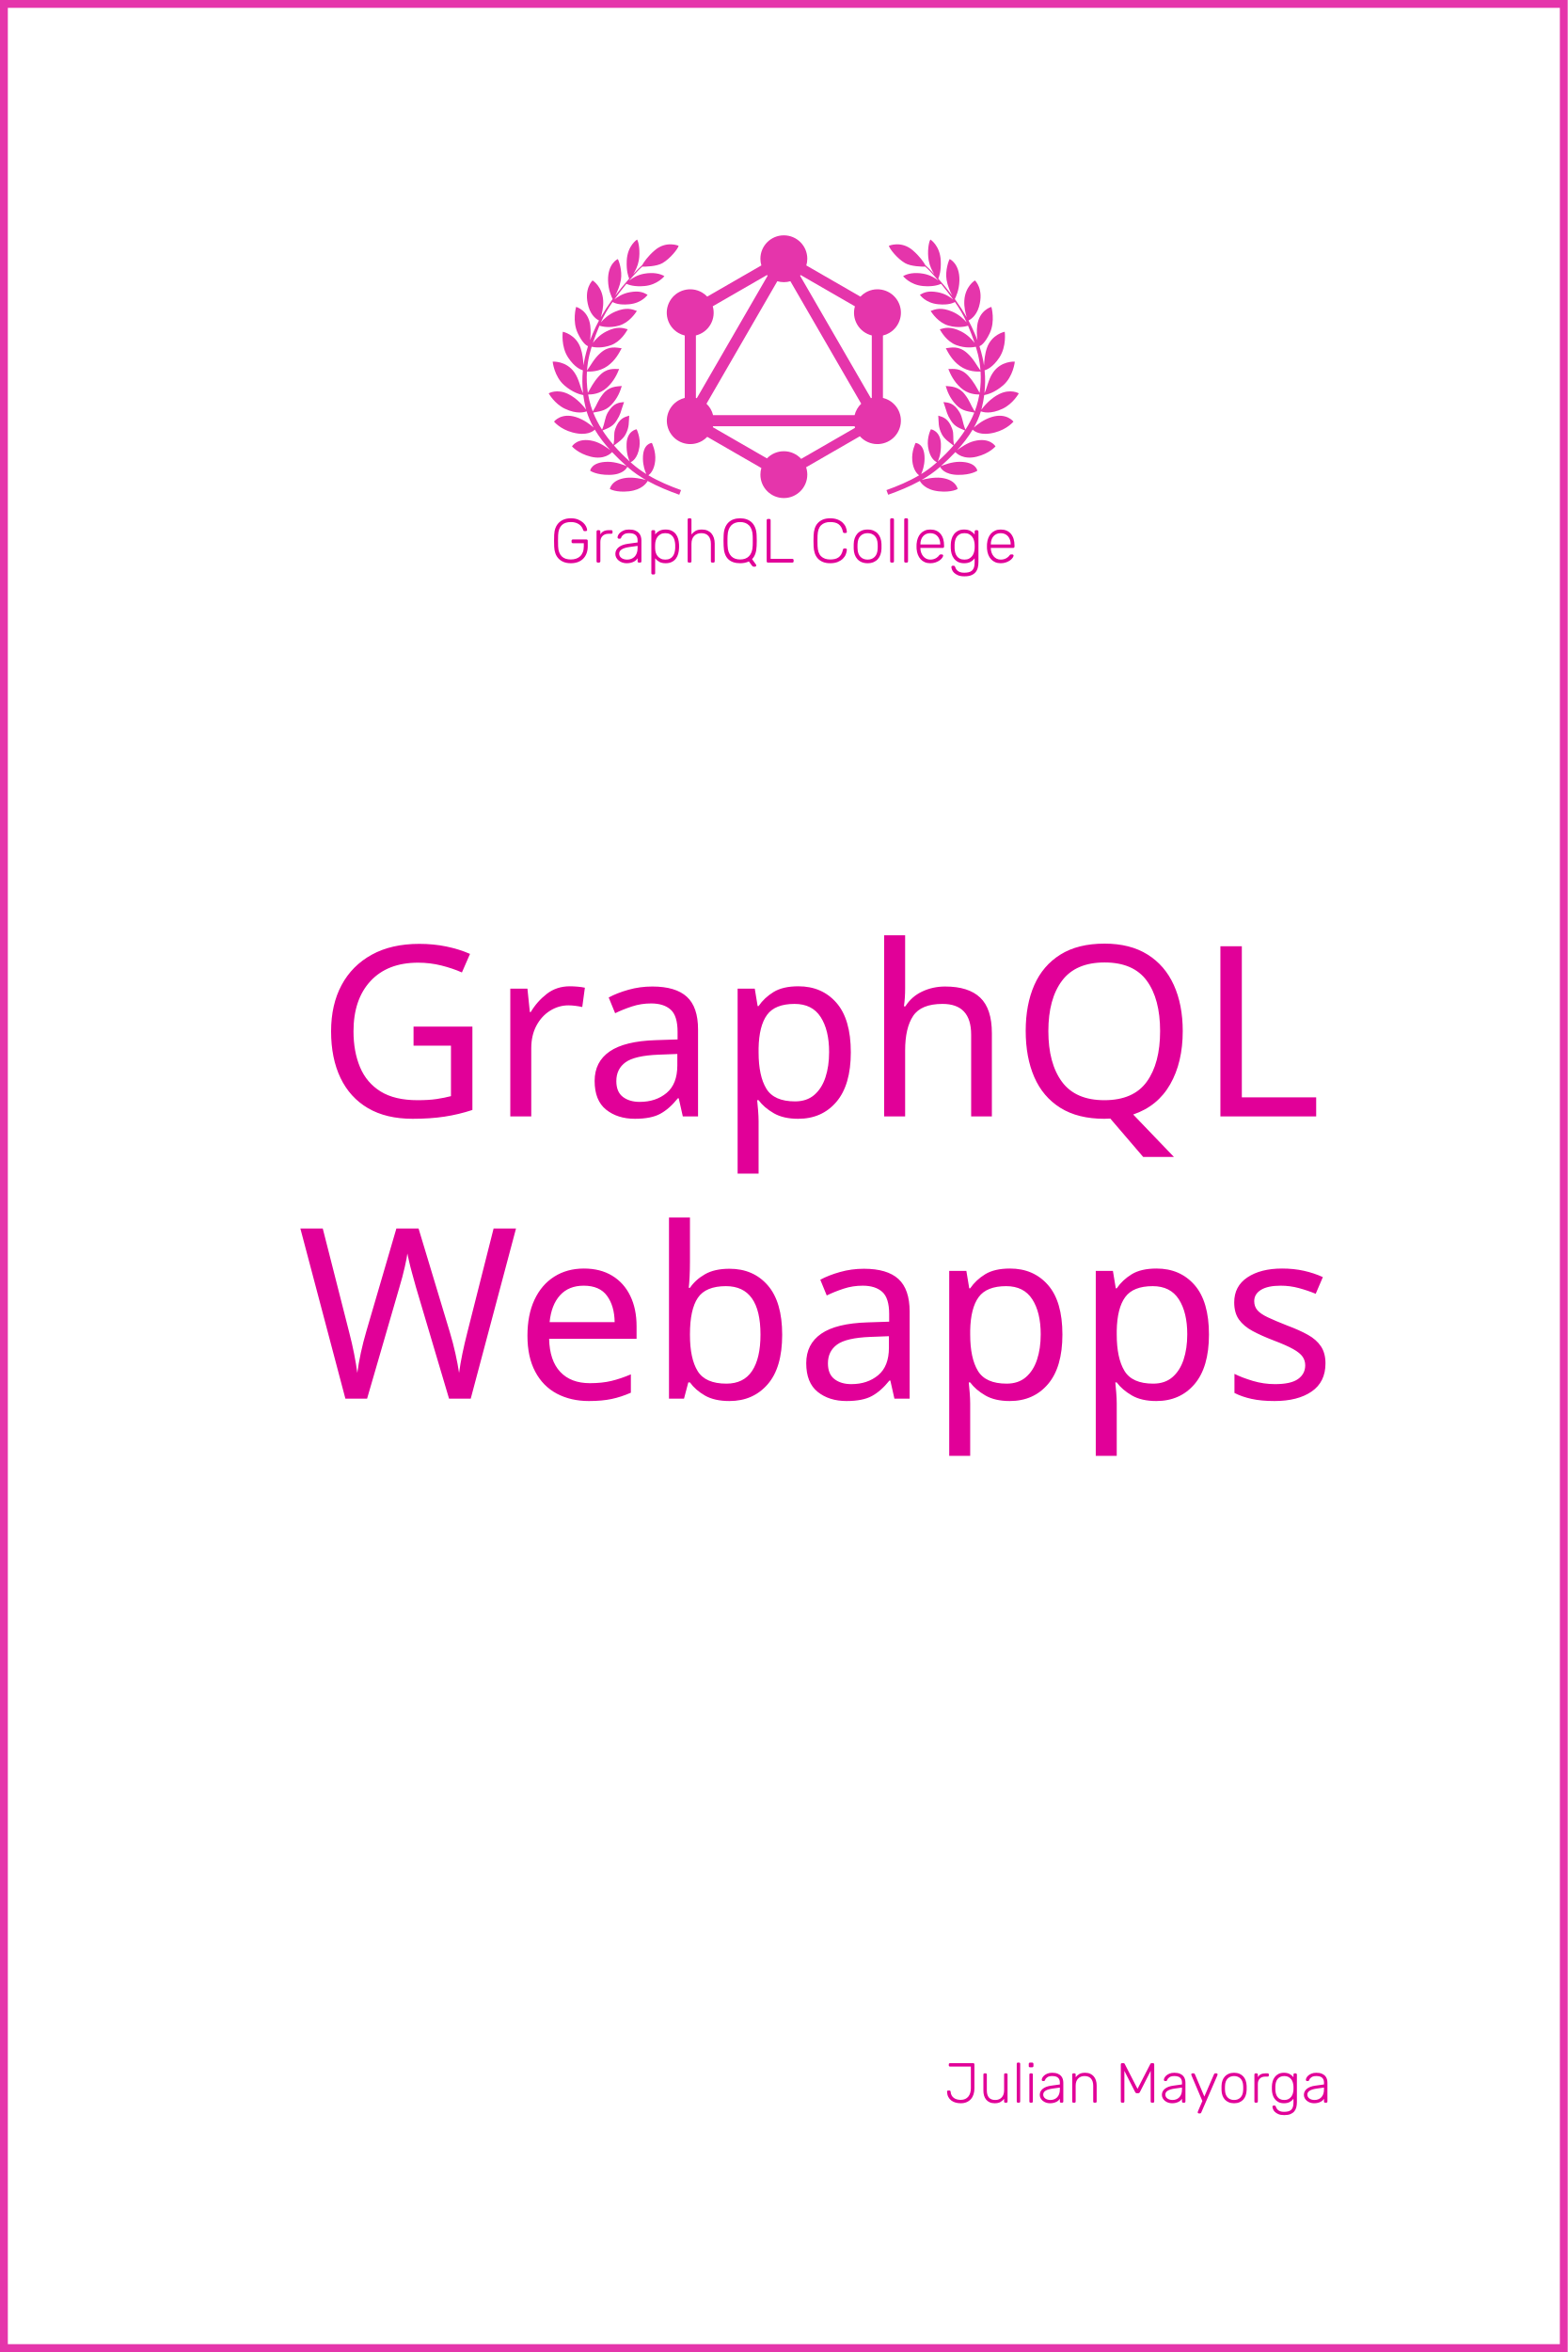
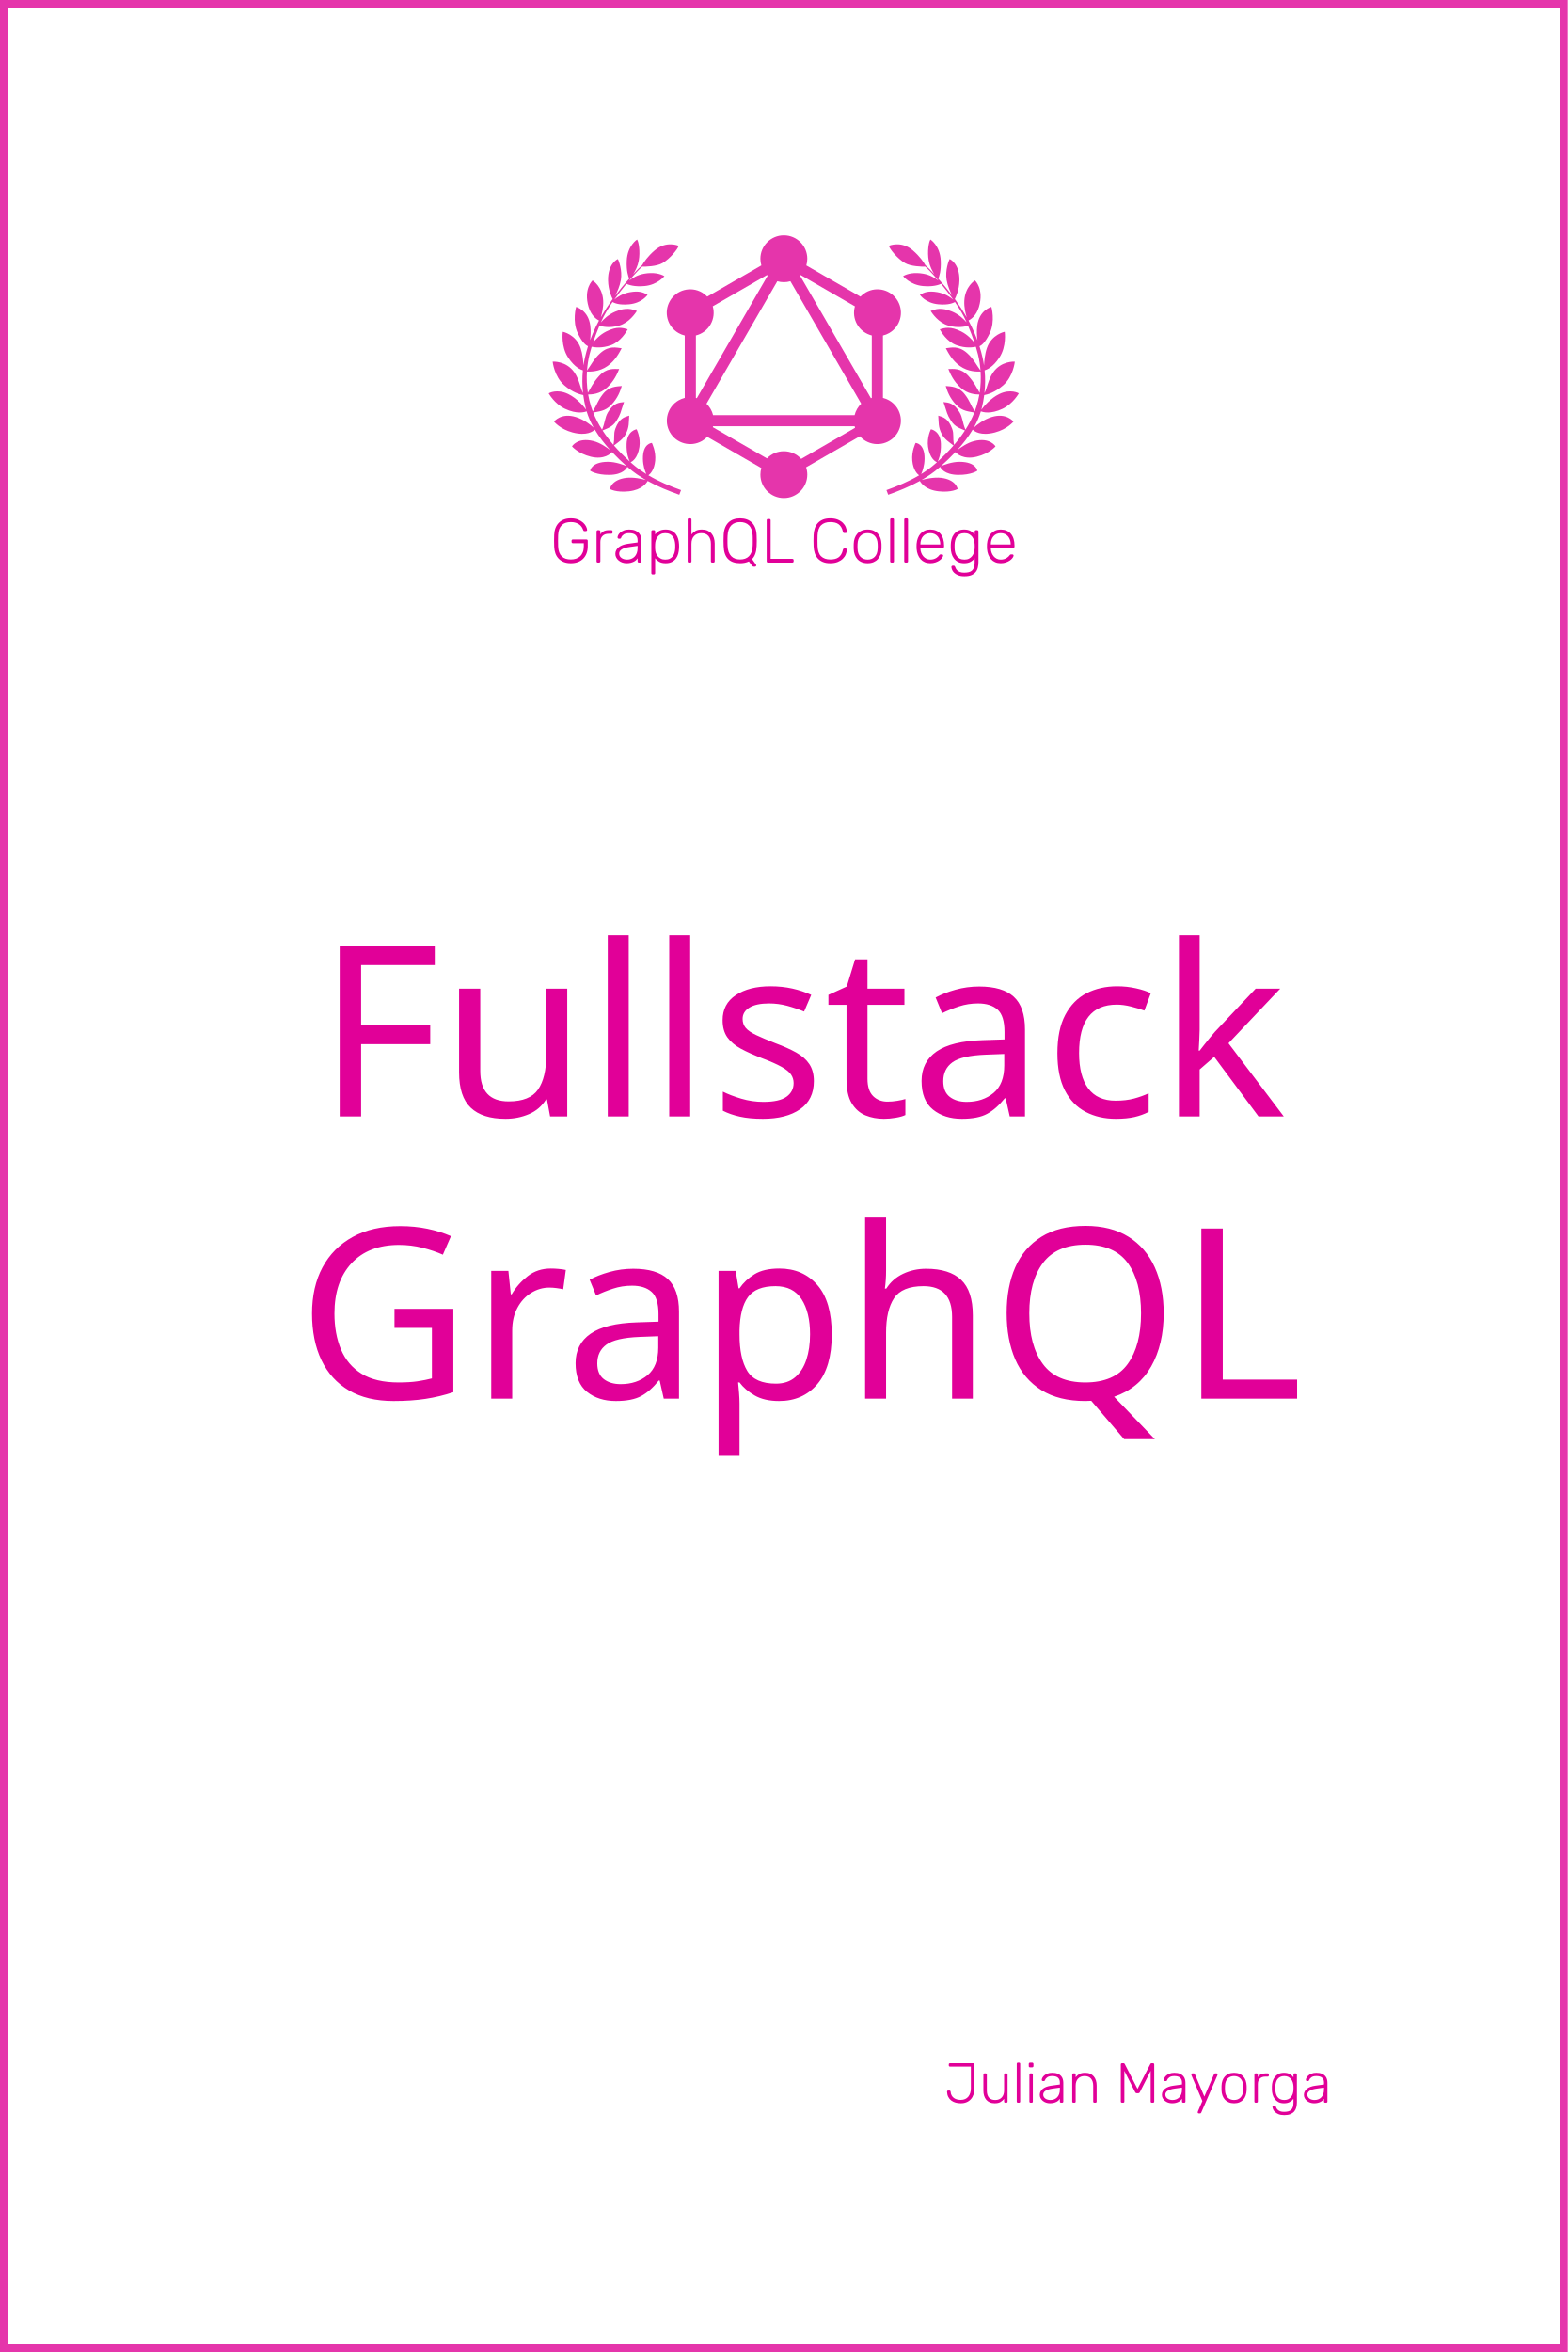
<svg xmlns="http://www.w3.org/2000/svg" xmlns:xlink="http://www.w3.org/1999/xlink" view-box="0 0 1000 1500">
  <defs>
    <path id="a" d="M0 0h1000v1500H0z" />
  </defs>
  <g fill="none" fill-rule="evenodd">
    <use fill="#FFF" xlink:href="#a" />
    <path stroke="#E535AB" stroke-width="5" d="M2.5 2.5h995v1495H2.5z" />
    <path d="M514.34 169.287l34.508 19.892a15.06 15.06 0 0 1 3.395-2.681c7.157-4.108 16.286-1.669 20.443 5.477 4.114 7.145 1.671 16.259-5.486 20.41a15.008 15.008 0 0 1-3.986 1.584v39.8a15.01 15.01 0 0 1 3.943 1.574c7.2 4.15 9.643 13.264 5.486 20.41-4.114 7.145-13.286 9.584-20.443 5.476a14.852 14.852 0 0 1-3.7-2.998l-34.298 19.771c.49 1.48.755 3.062.755 4.707 0 8.215-6.686 14.932-14.957 14.932s-14.957-6.674-14.957-14.932c0-1.468.211-2.886.605-4.225l-34.5-19.887a15.064 15.064 0 0 1-3.348 2.632c-7.2 4.108-16.329 1.669-20.443-5.476-4.114-7.146-1.671-16.26 5.486-20.41a15.015 15.015 0 0 1 3.943-1.575v-39.8a15.008 15.008 0 0 1-3.986-1.584c-7.157-4.107-9.6-13.264-5.486-20.41 4.115-7.145 13.286-9.584 20.443-5.476 1.28.742 2.41 1.644 3.379 2.665l34.518-19.898a14.952 14.952 0 0 1-.611-4.247c0-8.258 6.686-14.932 14.957-14.932s14.957 6.674 14.957 14.932c0 1.484-.216 2.917-.618 4.27zm-3.596 6.129c-.132.135-.266.268-.402.398l45.179 78.123c.192-.055.385-.106.579-.154v-39.85c-3.807-.944-7.237-3.369-9.343-7.026a14.89 14.89 0 0 1-1.422-11.551l-34.591-19.94zm-21.077.407c-.145-.138-.287-.28-.427-.424l-34.582 19.934a14.89 14.89 0 0 1-1.415 11.574c-2.106 3.657-5.536 6.082-9.343 7.026v39.854c.197.049.394.101.59.158l45.177-78.122zm14.512 3.54a15.026 15.026 0 0 1-4.179.588c-1.446 0-2.844-.204-4.167-.585l-45.176 78.119a15.047 15.047 0 0 1 2.629 3.335 14.963 14.963 0 0 1 1.577 3.936h90.275c.327-1.349.85-2.674 1.576-3.936a14.853 14.853 0 0 1 2.633-3.354l-45.168-78.104zm6.882 113.285l34.367-19.81c-.103-.323-.195-.65-.276-.98h-90.308c-.048.194-.1.387-.155.579l34.536 19.907A14.924 14.924 0 0 1 500 287.776c4.387 0 8.327 1.877 11.061 4.872z" fill="#E535AB" fill-rule="nonzero" />
    <path d="M364.147 332.938c-1.196 0-2.279.153-3.248.458a6.295 6.295 0 0 0-2.511 1.472c-.705.676-1.263 1.545-1.674 2.606-.412 1.061-.645 2.335-.698 3.82-.08 2.388-.08 4.776 0 7.163.053 1.486.286 2.759.698 3.82.411 1.061.97 1.93 1.674 2.607a6.295 6.295 0 0 0 2.51 1.472c.97.305 2.053.457 3.249.457 1.17 0 2.258-.165 3.268-.497a7.003 7.003 0 0 0 2.61-1.512c.732-.677 1.31-1.545 1.735-2.606.425-1.062.637-2.308.637-3.74v-2.03h-6.935c-.584 0-.877-.305-.877-.916v-.557c0-.61.293-.915.877-.915h8.53c.61 0 .916.305.916.915v3.502c0 1.592-.239 3.044-.717 4.357-.478 1.313-1.176 2.448-2.093 3.403-.916.955-2.046 1.69-3.387 2.208-1.342.517-2.863.776-4.564.776-1.727 0-3.242-.259-4.544-.776-1.302-.517-2.398-1.24-3.288-2.169-.89-.928-1.568-2.036-2.033-3.322-.465-1.287-.724-2.713-.777-4.278a85.163 85.163 0 0 1-.08-3.78c0-1.327.027-2.587.08-3.78.053-1.566.319-2.992.797-4.278.479-1.287 1.163-2.394 2.053-3.323.89-.928 1.986-1.651 3.288-2.169 1.302-.517 2.803-.776 4.504-.776 1.833 0 3.401.279 4.703.836 1.302.557 2.365 1.22 3.189 1.99.823.77 1.434 1.578 1.833 2.427s.611 1.552.638 2.11c.026.238-.04.43-.2.576-.159.146-.371.219-.637.219h-.877c-.24 0-.412-.06-.518-.18-.107-.119-.213-.324-.32-.616a8.495 8.495 0 0 0-.896-1.81 5.998 5.998 0 0 0-1.534-1.592c-.638-.464-1.395-.842-2.272-1.134-.877-.292-1.913-.438-3.11-.438zm18.813 7.919c.956-1.83 2.763-2.746 5.42-2.746h1.475c.584 0 .877.292.877.875v.558c0 .583-.293.875-.877.875h-1.714c-1.594 0-2.856.464-3.787 1.393-.93.928-1.394 2.188-1.394 3.78v12.336c0 .265-.087.477-.26.636a.933.933 0 0 1-.657.24h-.638c-.585 0-.877-.293-.877-.876v-18.902a.93.93 0 0 1 .24-.656c.159-.173.371-.259.637-.259h.638c.266 0 .485.086.657.259.173.172.26.391.26.656v1.83zm24.631 17.946c-.584 0-.877-.292-.877-.875v-1.87a6.32 6.32 0 0 1-.936 1.114 6.085 6.085 0 0 1-1.415.994c-.558.292-1.222.538-1.993.737-.77.199-1.674.298-2.71.298a8.136 8.136 0 0 1-2.73-.458 7.53 7.53 0 0 1-2.272-1.253 6.163 6.163 0 0 1-1.555-1.87 4.877 4.877 0 0 1-.578-2.348c0-.902.193-1.711.578-2.427a6.043 6.043 0 0 1 1.614-1.89c.691-.544 1.522-.995 2.491-1.353.97-.359 2.04-.617 3.209-.776l6.297-.876v-1.393c0-1.432-.431-2.546-1.295-3.342-.864-.796-2.239-1.194-4.125-1.194-1.488 0-2.637.285-3.448.856-.81.57-1.322 1.187-1.534 1.85-.107.318-.233.537-.379.657-.146.119-.339.179-.578.179h-.558a.844.844 0 0 1-.618-.26.841.841 0 0 1-.259-.616c0-.371.133-.835.399-1.393.266-.557.697-1.1 1.295-1.631.598-.53 1.362-.988 2.292-1.373.93-.385 2.06-.577 3.388-.577 1.568 0 2.863.212 3.886.637 1.023.424 1.827.975 2.411 1.651.585.677.99 1.426 1.216 2.248.226.823.339 1.632.339 2.428v13.25c0 .584-.293.876-.877.876h-.678zm-7.533-1.91c.904 0 1.76-.152 2.571-.458a5.952 5.952 0 0 0 2.132-1.372c.612-.61 1.09-1.38 1.435-2.308.346-.929.518-2.017.518-3.263v-1.353l-5.141.716c-4.411.61-6.616 2.016-6.616 4.218 0 .663.152 1.234.458 1.711a4.03 4.03 0 0 0 1.176 1.194c.478.318 1.023.55 1.634.696a7.871 7.871 0 0 0 1.833.219zm24.552 2.308c-1.674 0-3.042-.305-4.105-.915-1.063-.61-1.926-1.353-2.59-2.229v9.431c0 .584-.293.876-.878.876h-.677c-.585 0-.877-.292-.877-.876v-26.502c0-.583.292-.875.877-.875h.677c.585 0 .877.292.877.875v1.87c.665-.901 1.528-1.65 2.59-2.248 1.064-.596 2.432-.895 4.106-.895 1.541 0 2.85.272 3.926.816 1.076.544 1.946 1.26 2.61 2.149a8.875 8.875 0 0 1 1.456 3.024 15.88 15.88 0 0 1 .538 3.442c.026.398.04.836.04 1.313 0 .478-.014.915-.04 1.313a15.88 15.88 0 0 1-.538 3.442 8.875 8.875 0 0 1-1.455 3.024c-.665.89-1.535 1.605-2.61 2.15-1.077.543-2.386.815-3.927.815zm-6.696-12.176c-.026.397-.04.915-.04 1.551 0 .637.014 1.154.04 1.552.027.796.166 1.599.419 2.408.252.809.644 1.532 1.175 2.168a6.348 6.348 0 0 0 1.993 1.572c.798.411 1.754.617 2.87.617 1.17 0 2.146-.199 2.93-.597a5.271 5.271 0 0 0 1.913-1.611 6.796 6.796 0 0 0 1.076-2.348c.226-.889.365-1.81.418-2.766.027-.743.027-1.485 0-2.228a14.103 14.103 0 0 0-.418-2.746 6.81 6.81 0 0 0-1.076-2.328 5.455 5.455 0 0 0-1.913-1.631c-.784-.411-1.76-.617-2.93-.617-1.143 0-2.112.212-2.91.637a5.995 5.995 0 0 0-1.972 1.651 7.087 7.087 0 0 0-1.156 2.248 9.414 9.414 0 0 0-.419 2.468zm23.157-6.168a8.828 8.828 0 0 1 2.59-2.268c1.01-.584 2.38-.876 4.106-.876 1.355 0 2.538.226 3.548.677a7.04 7.04 0 0 1 2.53 1.87c.678.796 1.19 1.737 1.535 2.825s.518 2.268.518 3.542v11.3c0 .584-.292.876-.877.876h-.677c-.585 0-.877-.292-.877-.875v-11.102c0-2.123-.518-3.787-1.555-4.994-1.036-1.207-2.55-1.81-4.543-1.81-1.914 0-3.441.596-4.584 1.79-1.143 1.194-1.714 2.865-1.714 5.014v11.102c0 .583-.292.875-.877.875h-.677c-.585 0-.877-.292-.877-.875v-26.502c0-.584.292-.876.877-.876h.677c.585 0 .877.292.877.876v9.43zm31.049-10.307c1.541 0 2.95.226 4.225.677a8.68 8.68 0 0 1 3.288 2.05c.917.914 1.634 2.055 2.152 3.421.518 1.367.804 2.978.857 4.835.053 1.194.08 2.308.08 3.343 0 1.034-.027 2.149-.08 3.342-.133 3.794-1.102 6.58-2.91 8.357l2.551 3.581.08.16c.027.052.04.145.04.278 0 .212-.08.398-.24.557a.765.765 0 0 1-.557.239h-.877c-.292 0-.545-.113-.757-.339a13.236 13.236 0 0 1-.518-.577l-1.754-2.427c-1.594.77-3.454 1.154-5.58 1.154-3.322 0-5.879-.889-7.673-2.666-1.793-1.777-2.743-4.55-2.85-8.317a75.446 75.446 0 0 1-.08-3.342c0-1.035.028-2.149.08-3.343.054-1.857.34-3.468.858-4.835.518-1.366 1.235-2.507 2.152-3.422a8.707 8.707 0 0 1 3.268-2.049c1.262-.451 2.677-.677 4.245-.677zm0 2.388c-1.116 0-2.152.166-3.109.497a6.543 6.543 0 0 0-2.51 1.572c-.718.716-1.283 1.632-1.695 2.746-.412 1.114-.644 2.44-.697 3.98-.027.61-.047 1.166-.06 1.67a55.904 55.904 0 0 0 0 2.965c.013.517.033 1.068.06 1.651.053 1.566.285 2.899.697 4 .412 1.1.97 2.009 1.674 2.725a6.373 6.373 0 0 0 2.491 1.572c.957.332 2.006.497 3.149.497 1.143 0 2.192-.165 3.149-.497a6.373 6.373 0 0 0 2.49-1.572c.705-.716 1.263-1.625 1.675-2.726.412-1.1.644-2.433.697-3.999.027-.583.04-1.134.04-1.651v-2.965c0-.504-.013-1.06-.04-1.67-.053-1.54-.285-2.866-.697-3.98-.412-1.114-.977-2.03-1.694-2.746a6.543 6.543 0 0 0-2.511-1.572c-.957-.331-1.993-.497-3.11-.497zm19.45 23.478h13.75c.612 0 .918.305.918.915v.597c0 .583-.306.875-.917.875h-15.385c-.585 0-.877-.292-.877-.875v-26.104c0-.584.292-.876.877-.876h.757c.585 0 .877.292.877.876v24.592zm29.933-14.883c-.08 2.202-.08 4.43 0 6.685.106 3.025.863 5.213 2.272 6.566 1.408 1.353 3.334 2.03 5.78 2.03 1.062 0 2.038-.1 2.929-.299.89-.199 1.674-.537 2.351-1.015.678-.477 1.256-1.107 1.734-1.89.478-.782.85-1.77 1.116-2.964.053-.319.16-.538.319-.657.16-.12.345-.179.558-.179h.797c.24 0 .445.073.618.219a.62.62 0 0 1 .219.577c-.053.955-.28 1.936-.678 2.944-.398 1.009-1.023 1.93-1.873 2.766-.85.836-1.94 1.525-3.268 2.07-1.329.543-2.936.815-4.823.815-1.807 0-3.361-.272-4.663-.816-1.302-.544-2.385-1.293-3.249-2.248-.863-.955-1.507-2.09-1.933-3.402-.425-1.313-.664-2.753-.717-4.318a71.986 71.986 0 0 1-.08-3.501c0-1.247.027-2.441.08-3.582.053-1.538.292-2.97.717-4.297.426-1.327 1.07-2.467 1.933-3.422.864-.956 1.947-1.705 3.249-2.249s2.856-.816 4.663-.816c1.887 0 3.494.272 4.823.816 1.328.544 2.418 1.234 3.268 2.07.85.835 1.475 1.757 1.873 2.765.399 1.008.625 1.99.678 2.945a.62.62 0 0 1-.22.577.926.926 0 0 1-.617.218h-.797a.905.905 0 0 1-.558-.179c-.16-.119-.266-.338-.32-.656-.265-1.194-.637-2.182-1.115-2.965-.478-.782-1.056-1.412-1.734-1.89-.677-.477-1.461-.816-2.351-1.015a13.436 13.436 0 0 0-2.93-.298c-2.445 0-4.37.676-5.78 2.03-1.408 1.352-2.165 3.54-2.271 6.565zm31.925-3.82c1.435 0 2.697.232 3.787.696 1.09.465 2 1.101 2.73 1.91.73.81 1.289 1.771 1.674 2.885.385 1.115.605 2.308.658 3.582 0 .212.006.464.02.756a21.497 21.497 0 0 1 0 1.85c-.014.305-.02.55-.02.736a12.496 12.496 0 0 1-.658 3.582c-.385 1.114-.943 2.075-1.674 2.885-.73.809-1.64 1.445-2.73 1.91-1.09.464-2.352.696-3.787.696-1.434 0-2.696-.232-3.786-.696-1.09-.465-2-1.101-2.73-1.91-.73-.81-1.295-1.771-1.694-2.885a11.26 11.26 0 0 1-.638-3.582c0-.185-.006-.43-.02-.736a21.497 21.497 0 0 1 0-1.85c.014-.292.02-.544.02-.756a11.26 11.26 0 0 1 .638-3.582c.399-1.114.963-2.075 1.694-2.884.73-.81 1.64-1.446 2.73-1.91 1.09-.465 2.352-.697 3.786-.697zm6.418 9.272c-.08-2.282-.705-4.013-1.874-5.193-1.169-1.18-2.683-1.77-4.543-1.77-1.86 0-3.375.59-4.544 1.77-1.17 1.18-1.794 2.911-1.874 5.193-.026.398-.04.888-.04 1.472s.014 1.074.04 1.472c.08 2.282.705 4.013 1.874 5.193 1.169 1.18 2.683 1.771 4.543 1.771 1.86 0 3.375-.59 4.544-1.77 1.17-1.181 1.794-2.912 1.874-5.194.026-.398.04-.888.04-1.472s-.014-1.074-.04-1.472zm10.402 10.943c0 .583-.292.875-.877.875h-.677c-.585 0-.877-.292-.877-.875v-26.502c0-.584.292-.876.877-.876h.677c.585 0 .877.292.877.876v26.502zm8.968 0c0 .583-.292.875-.877.875h-.677c-.585 0-.877-.292-.877-.875v-26.502c0-.584.292-.876.877-.876h.677c.585 0 .877.292.877.876v26.502zm5.46-11.063c.107-1.353.38-2.593.818-3.72.438-1.128 1.023-2.09 1.753-2.885a7.744 7.744 0 0 1 2.65-1.87c1.037-.451 2.206-.677 3.508-.677 2.79 0 4.956.909 6.497 2.726 1.541 1.817 2.312 4.33 2.312 7.54v.597c0 .266-.087.478-.26.637a.933.933 0 0 1-.657.239h-14.19v.398a8.44 8.44 0 0 0 .499 2.626 7.566 7.566 0 0 0 1.255 2.248 6.114 6.114 0 0 0 1.953 1.572c.771.398 1.635.597 2.591.597.85 0 1.594-.106 2.232-.318a7.822 7.822 0 0 0 1.634-.736 5.517 5.517 0 0 0 1.096-.856c.28-.292.472-.517.578-.676.24-.345.425-.55.558-.617.133-.067.346-.1.638-.1h.638c.239 0 .445.073.618.22a.62.62 0 0 1 .219.576c-.027.372-.233.836-.618 1.393s-.93 1.088-1.634 1.592c-.704.504-1.561.935-2.57 1.293-1.01.358-2.14.537-3.389.537-1.275 0-2.431-.219-3.467-.657a7.596 7.596 0 0 1-2.67-1.87c-.745-.809-1.336-1.777-1.774-2.905-.439-1.127-.711-2.367-.817-3.72a25.06 25.06 0 0 1-.04-1.592c0-.663.013-1.194.04-1.592zm2.432.358h12.674v-.159c0-.981-.146-1.903-.438-2.765a6.75 6.75 0 0 0-1.256-2.249 5.663 5.663 0 0 0-2.012-1.492c-.798-.358-1.688-.537-2.67-.537-1.01 0-1.9.18-2.671.537a5.758 5.758 0 0 0-1.973 1.492 6.486 6.486 0 0 0-1.236 2.249 8.93 8.93 0 0 0-.418 2.765v.16zm19.37.12a14.62 14.62 0 0 1 .499-3.462 9.078 9.078 0 0 1 1.474-3.084c.678-.915 1.548-1.658 2.61-2.228 1.064-.57 2.38-.856 3.947-.856 1.647 0 3.009.305 4.085.915 1.076.61 1.946 1.353 2.61 2.229v-1.83a.93.93 0 0 1 .24-.657c.16-.173.372-.259.638-.259h.637c.266 0 .485.086.658.259.173.172.26.391.26.656v19.38c0 1.273-.134 2.466-.4 3.58-.265 1.115-.737 2.083-1.414 2.905-.678.823-1.588 1.473-2.73 1.95-1.143.478-2.605.716-4.385.716-1.7 0-3.082-.232-4.145-.696-1.063-.464-1.907-1.008-2.531-1.631-.624-.624-1.05-1.267-1.275-1.93-.226-.664-.352-1.194-.38-1.592a.746.746 0 0 1 .24-.657.912.912 0 0 1 .638-.258h.558c.212 0 .392.046.538.139.146.093.285.325.418.696.107.319.273.683.499 1.095.225.41.55.809.976 1.193.425.385.983.703 1.674.955.69.252 1.554.378 2.59.378 1.09 0 2.053-.099 2.89-.298.837-.199 1.535-.544 2.093-1.035.558-.49.983-1.147 1.275-1.97.293-.822.439-1.87.439-3.143v-2.746c-.665.902-1.535 1.652-2.61 2.249-1.077.597-2.439.895-4.086.895-1.568 0-2.883-.285-3.946-.856-1.063-.57-1.933-1.313-2.61-2.228a9.078 9.078 0 0 1-1.475-3.084 14.62 14.62 0 0 1-.499-3.462 31.157 31.157 0 0 1 0-2.228zm15.226-.318c-.053-.823-.2-1.645-.439-2.468a6.777 6.777 0 0 0-1.136-2.248 5.995 5.995 0 0 0-1.972-1.651c-.798-.425-1.767-.637-2.91-.637-1.17 0-2.152.206-2.95.617a5.408 5.408 0 0 0-1.933 1.631 6.81 6.81 0 0 0-1.076 2.328 12.33 12.33 0 0 0-.378 2.746 31.156 31.156 0 0 0 0 2.228c.026.955.152 1.877.378 2.766a6.796 6.796 0 0 0 1.076 2.348 5.23 5.23 0 0 0 1.933 1.611c.798.398 1.78.597 2.95.597 1.143 0 2.112-.212 2.91-.637a5.995 5.995 0 0 0 1.972-1.651 6.777 6.777 0 0 0 1.136-2.248c.24-.823.386-1.645.439-2.467.026-.398.04-.876.04-1.433s-.014-1.035-.04-1.432zm7.892-.16c.106-1.353.378-2.593.817-3.72.438-1.128 1.023-2.09 1.753-2.885a7.744 7.744 0 0 1 2.65-1.87c1.037-.451 2.206-.677 3.508-.677 2.79 0 4.956.909 6.497 2.726 1.541 1.817 2.312 4.33 2.312 7.54v.597c0 .266-.087.478-.26.637a.933.933 0 0 1-.657.239h-14.19v.398a8.44 8.44 0 0 0 .499 2.626 7.566 7.566 0 0 0 1.255 2.248 6.114 6.114 0 0 0 1.954 1.572c.77.398 1.634.597 2.59.597.85 0 1.594-.106 2.232-.318a7.822 7.822 0 0 0 1.634-.736 5.517 5.517 0 0 0 1.096-.856c.28-.292.472-.517.578-.676.24-.345.425-.55.558-.617.133-.067.346-.1.638-.1h.638c.239 0 .445.073.618.22a.62.62 0 0 1 .219.576c-.027.372-.233.836-.618 1.393s-.93 1.088-1.634 1.592c-.704.504-1.561.935-2.57 1.293-1.01.358-2.14.537-3.389.537-1.275 0-2.431-.219-3.467-.657a7.596 7.596 0 0 1-2.67-1.87c-.745-.809-1.336-1.777-1.774-2.905-.439-1.127-.711-2.367-.817-3.72a25.06 25.06 0 0 1-.04-1.592c0-.663.013-1.194.04-1.592zm2.43.358h12.675v-.159c0-.981-.146-1.903-.438-2.765a6.75 6.75 0 0 0-1.256-2.249 5.663 5.663 0 0 0-2.012-1.492c-.798-.358-1.688-.537-2.67-.537-1.01 0-1.9.18-2.671.537a5.758 5.758 0 0 0-1.973 1.492 6.486 6.486 0 0 0-1.236 2.249 8.93 8.93 0 0 0-.418 2.765v.16z" fill="#E10098" />
    <path d="M586.266 303.133c-6.627 3.917-13.856 6.94-20.817 9.425l1.118 2.968c6.526-2.33 13.592-5.166 20.19-8.805.612 1.163 3.506 5.687 11.955 6.615 8.293.911 12.16-1.486 12.16-1.486s-.89-5.976-10.526-7.106c-4.575-.536-10.047.704-12.465 1.347 4.003-2.283 7.81-4.874 11.19-7.841l.63-.557c.395.897 2.688 5.043 11.402 5.16 8.475.113 12.305-2.647 12.305-2.647s-.635-5.613-11.216-5.691c-5.077-.038-10.386 2.064-12.037 2.776 3.164-2.819 6.31-5.81 9.282-8.978.82.913 5.06 5.017 13.525 2.952 8.233-2.008 12.048-6.58 12.048-6.58s-3.4-5.965-13.663-3.396c-4.3 1.076-8.707 4.195-10.803 5.827 3.725-4.088 7.134-8.46 9.904-13.12 1.05 1.045 5.122 4.206 14.184 1.813 8.005-2.115 11.843-6.94 11.843-6.94-.129-.14-4.53-5.782-13.895-2.909-5.27 1.618-9.499 5.025-11.371 6.72 1.857-3.308 3.385-6.758 4.47-10.35 1.274.522 6.144 2.015 13.882-1.664 6.685-3.178 10.318-9.81 10.318-9.81-.128-.115-5.296-3.015-12.37.39-5.734 2.76-9.98 7.952-11.526 10.034.124-.449.24-.9.35-1.353a74.269 74.269 0 0 0 1.475-7.963c1.94-.335 6.784-1.598 12.106-6.245 6.497-5.673 7.415-15.059 7.415-15.059-.128-.07-8.699-.617-13.894 6.917-3.152 4.57-3.776 10.04-5.472 13.097.53-4.79.584-9.652.104-14.505 1.276-.336 5.244-1.843 9.401-8.133 4.755-7.193 3.425-16.434 3.425-16.434-.143-.034-8.345 1.662-11.35 10.305-1.305 3.752-1.726 8.225-1.856 11.169a65.273 65.273 0 0 0-.975-5.187 90.753 90.753 0 0 0-1.914-7.093c1.114-.461 3.587-2.133 6.489-8.19 3.725-7.774 1.107-16.856 1.107-16.856-.146-.014-7.785 2.062-9.035 11.867-.429 3.368-.197 6.828.126 9.382-1.01-2.695-2.176-5.372-3.602-8.464a69.76 69.76 0 0 0-2.098-4.132c1.157-.559 4.91-2.774 6.65-8.647 3.415-11.525-2.53-16.88-2.53-16.88-.146.006-6.312 3.846-6.785 12.935-.218 4.181.788 8.219 1.544 10.591-2.203-3.832-4.78-7.799-6.945-10.779-.22-.303-.441-.605-.664-.908.661-1.232 2.804-5.678 2.941-11.836.241-10.838-6.192-13.662-6.192-13.662-.55.608-3.016 7.222-1.99 13.293.658 3.885 2.347 7.631 3.591 10.003a192.769 192.769 0 0 0-8.896-10.819c.6-1.36 1.884-4.827 1.577-11.46-.446-9.65-6.595-13.465-6.595-13.465-1.072 1.541-2.097 7.715-1.079 13.397.636 3.552 2.208 6.609 3.575 8.73a192.244 192.244 0 0 0-2.967-3.156 48.518 48.518 0 0 0-2.758-2.641c-1.022-1.853-3.56-5.628-8.063-9.493-7.337-6.294-15.205-2.848-15.205-2.848.387 1.836 5.292 8.127 10.29 11.025 3.824 2.218 10.963 2.298 12.933 2.276a43.36 43.36 0 0 1 2.885 2.773 163.09 163.09 0 0 1 5.512 6.165c-1.95-1.57-5.258-3.672-9.665-4.447-5.691-1-10.066-.076-12.876 1.558 0 0 4.334 5.546 12.64 6.31 6.654.613 10.216-.811 11.591-1.404a191.789 191.789 0 0 1 7.73 10.042c-1.794-1.528-5.207-3.869-10.018-4.714-5.691-1.001-8.424.025-11.233 1.66 0 0 3.461 5.29 11.768 6.054 6.581.606 9.339-.823 10.594-1.435 2.865 4.1 5.309 8.13 7.456 12.972-1.718-1.995-4.847-5.033-9.204-6.863-7.082-2.975-10.72-1.554-13.765-.418.97 1.455 4.946 7.521 11.391 9.342 6.126 1.731 10.678.583 12.49.086 1.453 3.52 2.914 7.201 4.179 10.963-1.604-2.113-4.454-5.226-8.533-7.294-6.85-3.473-10.58-2.316-13.7-1.4.865 1.52 4.395 7.855 10.693 10.132 5.855 2.116 10.404 1.379 12.327 1.002 1.022 3.315 1.86 6.678 2.378 10.038.263 1.706.457 3.423.582 5.142-2.641-3.574-4.299-7.384-8.559-11.178-5.556-4.948-10.323-3.37-13.559-3.051 1.593 2.988 3.984 7.715 8.927 11.277 5.394 3.886 11.343 3.635 13.234 3.584a63.316 63.316 0 0 1-.595 13.552c-2.062-3.533-3.378-6.509-7.024-10.574-4.967-5.538-9.676-4.555-12.927-4.599 1.248 3.148 3.351 7.856 7.864 11.948 4.578 4.15 9.737 4.286 11.907 4.33a58.597 58.597 0 0 1-1.8 7.492 55.627 55.627 0 0 1-1.152 3.315c-3.106-4.994-2.883-6.415-6.344-10.935-3.941-5.15-8.92-5.008-12.156-5.312.991 3.237 2.472 7.616 6.674 12.026 4.095 4.298 8.34 4.162 11.55 4.926-1.513 3.805-3.428 7.44-5.643 10.909-1.964-4.645-1.71-7.688-3.76-11.116-3.545-5.93-7.02-6.187-10.258-6.491 2.582 7.389 1.985 7.423 4.827 11.923 2.562 4.057 5.975 4.861 8.873 6.178-2.085 3.209-4.425 6.273-6.939 9.197-1.037-4.857.13-6.556-1.236-10.33-2.352-6.496-5.715-7.408-8.835-8.32.358 4.36-.183 7.126 2.264 11.852 1.618 3.127 4.86 5.224 7.47 7.188-3.156 3.63-6.577 7.041-10.108 10.236.672-1.285 2.263-5.025 2.054-11.274-.283-8.429-6.387-9.307-6.387-9.307s-2.702 5.21-1.805 11.248c1.115 7.5 4.77 9.41 5.655 9.768-.378.339-.757.675-1.137 1.01-2.75 2.417-5.752 4.58-8.909 6.53.803-1.738 2.081-5.184 2.16-9.662.174-10.018-5.72-10.179-5.72-10.179s-2.704 5.275-2.112 11.352c.566 5.816 3.091 8.375 4.333 9.297zm-173.999-.813c-3.154-1.948-6.154-4.11-8.902-6.525-.38-.334-.76-.671-1.137-1.01.886-.358 4.54-2.27 5.654-9.768.897-6.038-1.805-11.248-1.805-11.248s-6.103.878-6.386 9.307c-.21 6.247 1.38 9.985 2.052 11.272-3.531-3.196-6.954-6.607-10.11-10.239 2.608-1.963 5.846-4.059 7.463-7.183 2.447-4.726 1.905-7.492 2.264-11.853-3.12.913-6.483 1.825-8.835 8.32-1.366 3.772-.2 5.472-1.234 10.32-2.51-2.92-4.847-5.98-6.93-9.186 2.899-1.316 6.312-2.12 8.874-6.178 2.842-4.5 2.245-4.534 4.827-11.923-3.237.304-6.713.56-10.258 6.49-2.05 3.43-1.796 6.472-3.76 11.118-2.216-3.47-4.13-7.105-5.645-10.91 3.21-.764 7.455-.629 11.55-4.926 4.202-4.41 5.683-8.79 6.674-12.026-3.237.304-8.215.163-12.156 5.312-3.46 4.52-3.238 5.941-6.343 10.935a55.59 55.59 0 0 1-1.151-3.315 58.578 58.578 0 0 1-1.801-7.493c2.167-.042 7.33-.176 11.912-4.33 4.513-4.091 6.616-8.8 7.864-11.947-3.25.044-7.96-.939-12.926 4.599-3.65 4.068-4.964 7.045-7.029 10.582a63.3 63.3 0 0 1-.596-13.56c1.905.052 7.839.294 13.22-3.584 4.943-3.562 7.335-8.289 8.928-11.277-3.236-.32-8.003-1.897-13.56 3.051-4.252 3.787-5.911 7.59-8.544 11.16.125-1.714.319-3.424.58-5.124.519-3.36 1.357-6.722 2.379-10.036 1.927.377 6.472 1.11 12.317-1.004 6.298-2.277 9.829-8.612 10.694-10.133-3.12-.915-6.85-2.072-13.7 1.401-4.065 2.061-6.91 5.16-8.517 7.273 1.263-3.755 2.721-7.429 4.172-10.944 1.81.497 6.364 1.649 12.495-.084 6.445-1.82 10.42-7.887 11.392-9.342-3.046-1.136-6.684-2.557-13.766.418-4.366 1.834-7.5 4.88-9.215 6.876 2.148-4.846 4.592-8.878 7.458-12.98 1.26.614 4.02 2.034 10.585 1.43 8.307-.764 11.768-6.054 11.768-6.054-2.81-1.635-5.542-2.661-11.234-1.66-4.78.84-8.18 3.156-9.984 4.686 2.45-3.404 5.026-6.761 7.711-10.015 1.372.591 4.935 2.019 11.595 1.406 8.306-.765 12.64-6.31 12.64-6.31-2.81-1.635-7.185-2.56-12.876-1.559-4.42.777-7.733 2.89-9.681 4.46a163.112 163.112 0 0 1 5.523-6.177 43.362 43.362 0 0 1 2.885-2.774c1.963.022 9.111-.056 12.939-2.276 4.998-2.898 9.902-9.189 10.289-11.025 0 0-7.868-3.446-15.204 2.848-4.484 3.848-7.02 7.606-8.05 9.468-.97.86-1.907 1.75-2.786 2.666a192.22 192.22 0 0 0-2.947 3.135c1.364-2.121 2.927-5.17 3.561-8.709 1.016-5.681-.008-11.855-1.08-13.396 0 0-6.148 3.816-6.594 13.466-.307 6.623.974 10.09 1.575 11.454a192.752 192.752 0 0 0-8.913 10.84c1.245-2.37 2.94-6.126 3.6-10.02 1.026-6.071-1.44-12.685-1.99-13.293 0 0-6.433 2.824-6.192 13.662.137 6.163 2.283 10.612 2.943 11.839-.222.302-.443.603-.662.905-2.156 2.968-4.72 6.914-6.917 10.732.754-2.379 1.745-6.39 1.529-10.544-.474-9.09-6.64-12.929-6.786-12.934 0 0-5.945 5.354-2.53 16.88 1.734 5.856 5.473 8.075 6.64 8.641a69.783 69.783 0 0 0-2.1 4.137c-1.419 3.076-2.58 5.742-3.587 8.423.32-2.55.547-5.991.12-9.341-1.249-9.805-8.888-11.881-9.033-11.867 0 0-2.62 9.082 1.106 16.857 2.894 6.04 5.362 7.719 6.48 8.185a90.742 90.742 0 0 0-1.915 7.097 65.26 65.26 0 0 0-.966 5.123c-.133-2.944-.558-7.38-1.853-11.105-3.005-8.643-11.207-10.34-11.35-10.305 0 0-1.33 9.24 3.425 16.434 4.145 6.271 8.101 7.787 9.39 8.13a69.53 69.53 0 0 0 .104 14.508c-1.697-3.057-2.32-8.526-5.473-13.097-5.196-7.533-13.766-6.987-13.894-6.916 0 0 .917 9.386 7.414 15.059 5.323 4.647 10.167 5.91 12.107 6.244a74.279 74.279 0 0 0 1.475 7.963c.108.447.223.892.345 1.336-1.556-2.093-5.794-7.264-11.513-10.017-7.073-3.406-12.24-.505-12.369-.391 0 0 3.634 6.632 10.318 9.81 7.72 3.67 12.587 2.193 13.873 1.667 1.084 3.587 2.608 7.03 4.462 10.333-1.881-1.7-6.1-5.092-11.355-6.705-9.364-2.873-13.766 2.769-13.895 2.91 0 0 3.838 4.824 11.843 6.939 9.047 2.39 13.12-.757 14.179-1.808 2.76 4.641 6.153 8.997 9.861 13.071-2.117-1.643-6.484-4.716-10.747-5.783-10.263-2.57-13.663 3.396-13.663 3.396s3.815 4.572 12.048 6.58c8.439 2.058 12.679-2.013 13.517-2.943 2.97 3.164 6.114 6.154 9.276 8.97-1.647-.71-6.96-2.815-12.041-2.777-10.581.078-11.216 5.691-11.216 5.691s3.83 2.76 12.304 2.647c8.72-.117 11.01-4.267 11.403-5.16l.632.557c3.376 2.963 7.178 5.551 11.176 7.833-2.434-.646-7.879-1.873-12.434-1.339-9.638 1.13-10.526 7.106-10.526 7.106s3.866 2.397 12.159 1.486c8.432-.926 11.332-5.434 11.95-6.608 6.596 3.636 13.657 6.469 20.179 8.798l1.125-2.97c-6.96-2.485-14.19-5.507-20.818-9.424 1.243-.924 3.766-3.484 4.332-9.296.591-6.077-2.113-11.352-2.113-11.352s-5.894.161-5.719 10.18c.078 4.473 1.354 7.918 2.157 9.656z" fill="#E535AB" fill-rule="nonzero" />
    <path d="M621.564 1331.82c0 1.416-.186 2.706-.558 3.87-.372 1.164-.93 2.166-1.674 3.006a7.678 7.678 0 0 1-2.736 1.962c-1.08.468-2.328.702-3.744.702-1.176 0-2.28-.144-3.312-.432a8.075 8.075 0 0 1-2.736-1.332 6.692 6.692 0 0 1-1.908-2.286c-.48-.924-.744-2.022-.792-3.294 0-.216.06-.402.18-.558.12-.156.312-.234.576-.234h.72c.24 0 .426.072.558.216.132.144.21.324.234.54.072.936.294 1.734.666 2.394.372.66.852 1.2 1.44 1.62.588.42 1.254.726 1.998.918a9.478 9.478 0 0 0 2.376.288c1.056 0 1.986-.18 2.79-.54a5.431 5.431 0 0 0 2.016-1.53c.54-.66.948-1.446 1.224-2.358.276-.912.414-1.908.414-2.988v-13.824h-13.284c-.528 0-.792-.264-.792-.792v-.576c0-.528.264-.792.792-.792h14.724c.552 0 .828.276.828.828v15.192zm5.724-8.748c0-.528.264-.792.792-.792h.612c.528 0 .792.264.792.792v10.044c0 4.104 1.788 6.156 5.364 6.156 1.728 0 3.102-.54 4.122-1.62s1.53-2.592 1.53-4.536v-10.044c0-.528.264-.792.792-.792h.612c.528 0 .792.264.792.792v17.136c0 .528-.264.792-.792.792h-.612c-.528 0-.792-.264-.792-.792v-1.692a7.978 7.978 0 0 1-2.34 2.052c-.912.528-2.136.792-3.672.792-1.224 0-2.286-.204-3.186-.612a6.228 6.228 0 0 1-2.25-1.692c-.6-.72-1.044-1.572-1.332-2.556-.288-.984-.432-2.052-.432-3.204v-10.224zm23.472 17.136c0 .528-.264.792-.792.792h-.612c-.528 0-.792-.264-.792-.792v-23.976c0-.528.264-.792.792-.792h.612c.528 0 .792.264.792.792v23.976zm8.46-22.572c0 .24-.078.432-.234.576a.842.842 0 0 1-.594.216h-1.368c-.528 0-.792-.264-.792-.792v-1.368c0-.24.072-.438.216-.594a.746.746 0 0 1 .576-.234h1.368c.24 0 .438.078.594.234a.805.805 0 0 1 .234.594v1.368zm-.396 22.572c0 .528-.264.792-.792.792h-.612c-.528 0-.792-.264-.792-.792v-17.136c0-.528.264-.792.792-.792h.612c.528 0 .792.264.792.792v17.136zm18.036.792c-.528 0-.792-.264-.792-.792v-1.692a5.715 5.715 0 0 1-.846 1.008 5.496 5.496 0 0 1-1.278.9 8.442 8.442 0 0 1-1.8.666c-.696.18-1.512.27-2.448.27a7.338 7.338 0 0 1-2.466-.414 6.798 6.798 0 0 1-2.052-1.134 5.573 5.573 0 0 1-1.404-1.692 4.418 4.418 0 0 1-.522-2.124c0-.816.174-1.548.522-2.196a5.465 5.465 0 0 1 1.458-1.71c.624-.492 1.374-.9 2.25-1.224a13.663 13.663 0 0 1 2.898-.702l5.688-.792v-1.26c0-1.296-.39-2.304-1.17-3.024-.78-.72-2.022-1.08-3.726-1.08-1.344 0-2.382.258-3.114.774-.732.516-1.194 1.074-1.386 1.674-.096.288-.21.486-.342.594-.132.108-.306.162-.522.162h-.504a.762.762 0 0 1-.558-.234.762.762 0 0 1-.234-.558c0-.336.12-.756.36-1.26s.63-.996 1.17-1.476c.54-.48 1.23-.894 2.07-1.242.84-.348 1.86-.522 3.06-.522 1.416 0 2.586.192 3.51.576.924.384 1.65.882 2.178 1.494s.894 1.29 1.098 2.034a8.28 8.28 0 0 1 .306 2.196v11.988c0 .528-.264.792-.792.792h-.612zm-6.804-1.728c.816 0 1.59-.138 2.322-.414a5.375 5.375 0 0 0 1.926-1.242c.552-.552.984-1.248 1.296-2.088.312-.84.468-1.824.468-2.952v-1.224l-4.644.648c-3.984.552-5.976 1.824-5.976 3.816 0 .6.138 1.116.414 1.548.276.432.63.792 1.062 1.08.432.288.924.498 1.476.63a7.098 7.098 0 0 0 1.656.198zm29.484.936c0 .528-.264.792-.792.792h-.612c-.528 0-.792-.264-.792-.792v-10.044c0-1.92-.468-3.426-1.404-4.518-.936-1.092-2.304-1.638-4.104-1.638-1.728 0-3.108.54-4.14 1.62-1.032 1.08-1.548 2.592-1.548 4.536v10.044c0 .528-.264.792-.792.792h-.612c-.528 0-.792-.264-.792-.792v-17.136c0-.528.264-.792.792-.792h.612c.528 0 .792.264.792.792v1.692a7.978 7.978 0 0 1 2.34-2.052c.912-.528 2.148-.792 3.708-.792 1.224 0 2.292.204 3.204.612a6.36 6.36 0 0 1 2.286 1.692c.612.72 1.074 1.572 1.386 2.556.312.984.468 2.052.468 3.204v10.224zm25.668-5.256c-.528 0-.9-.24-1.116-.72l-6.876-13.536v19.512c0 .528-.264.792-.792.792h-.648c-.552 0-.828-.264-.828-.792v-23.58c0-.552.276-.828.828-.828h.9c.24 0 .414.06.522.18.108.12.186.216.234.288l8.172 15.912 8.208-15.912c.048-.072.126-.168.234-.288.108-.12.282-.18.522-.18h.864c.552 0 .828.276.828.828v23.58c0 .528-.276.792-.828.792h-.648c-.528 0-.792-.264-.792-.792v-19.512l-6.876 13.536c-.216.48-.588.72-1.116.72h-.792zm29.556 6.048c-.528 0-.792-.264-.792-.792v-1.692a5.715 5.715 0 0 1-.846 1.008 5.496 5.496 0 0 1-1.278.9 8.442 8.442 0 0 1-1.8.666c-.696.18-1.512.27-2.448.27a7.338 7.338 0 0 1-2.466-.414 6.798 6.798 0 0 1-2.052-1.134 5.573 5.573 0 0 1-1.404-1.692 4.418 4.418 0 0 1-.522-2.124c0-.816.174-1.548.522-2.196a5.465 5.465 0 0 1 1.458-1.71c.624-.492 1.374-.9 2.25-1.224a13.663 13.663 0 0 1 2.898-.702l5.688-.792v-1.26c0-1.296-.39-2.304-1.17-3.024-.78-.72-2.022-1.08-3.726-1.08-1.344 0-2.382.258-3.114.774-.732.516-1.194 1.074-1.386 1.674-.096.288-.21.486-.342.594-.132.108-.306.162-.522.162h-.504a.762.762 0 0 1-.558-.234.762.762 0 0 1-.234-.558c0-.336.12-.756.36-1.26s.63-.996 1.17-1.476c.54-.48 1.23-.894 2.07-1.242.84-.348 1.86-.522 3.06-.522 1.416 0 2.586.192 3.51.576.924.384 1.65.882 2.178 1.494s.894 1.29 1.098 2.034a8.28 8.28 0 0 1 .306 2.196v11.988c0 .528-.264.792-.792.792h-.612zm-6.804-1.728c.816 0 1.59-.138 2.322-.414a5.375 5.375 0 0 0 1.926-1.242c.552-.552.984-1.248 1.296-2.088.312-.84.468-1.824.468-2.952v-1.224l-4.644.648c-3.984.552-5.976 1.824-5.976 3.816 0 .6.138 1.116.414 1.548.276.432.63.792 1.062 1.08.432.288.924.498 1.476.63a7.098 7.098 0 0 0 1.656.198zm18.288 8.028c-.072.144-.168.27-.288.378-.12.108-.3.162-.54.162h-.72a.69.69 0 0 1-.504-.216.69.69 0 0 1-.216-.504c0-.12.072-.36.216-.72l2.772-6.48-6.876-16.2c-.144-.36-.216-.6-.216-.72a.69.69 0 0 1 .216-.504.69.69 0 0 1 .504-.216h.756c.24 0 .42.054.54.162.12.108.216.234.288.378l6.048 14.256 6.192-14.256c.072-.144.168-.27.288-.378.12-.108.3-.162.54-.162h.72a.69.69 0 0 1 .504.216.69.69 0 0 1 .216.504c0 .12-.072.36-.216.72l-10.224 23.58zm20.952-25.38c1.296 0 2.436.21 3.42.63.984.42 1.806.996 2.466 1.728.66.732 1.164 1.602 1.512 2.61.348 1.008.546 2.088.594 3.24 0 .192.006.42.018.684a18.257 18.257 0 0 1 0 1.674c-.012.276-.018.498-.018.666a11.321 11.321 0 0 1-.594 3.24c-.348 1.008-.852 1.878-1.512 2.61s-1.482 1.308-2.466 1.728c-.984.42-2.124.63-3.42.63-1.296 0-2.436-.21-3.42-.63-.984-.42-1.806-.996-2.466-1.728-.66-.732-1.17-1.602-1.53-2.61a10.202 10.202 0 0 1-.576-3.24c0-.168-.006-.39-.018-.666a19.48 19.48 0 0 1 0-1.674c.012-.264.018-.492.018-.684.024-1.152.216-2.232.576-3.24s.87-1.878 1.53-2.61 1.482-1.308 2.466-1.728c.984-.42 2.124-.63 3.42-.63zm5.796 8.388c-.072-2.064-.636-3.63-1.692-4.698-1.056-1.068-2.424-1.602-4.104-1.602-1.68 0-3.048.534-4.104 1.602s-1.62 2.634-1.692 4.698c-.024.36-.036.804-.036 1.332s.012.972.036 1.332c.072 2.064.636 3.63 1.692 4.698 1.056 1.068 2.424 1.602 4.104 1.602 1.68 0 3.048-.534 4.104-1.602s1.62-2.634 1.692-4.698c.024-.36.036-.804.036-1.332s-.012-.972-.036-1.332zm9.36-5.544c.864-1.656 2.496-2.484 4.896-2.484h1.332c.528 0 .792.264.792.792v.504c0 .528-.264.792-.792.792h-1.548c-1.44 0-2.58.42-3.42 1.26-.84.84-1.26 1.98-1.26 3.42v11.16c0 .24-.078.432-.234.576a.842.842 0 0 1-.594.216h-.576c-.528 0-.792-.264-.792-.792v-17.1c0-.24.072-.438.216-.594a.746.746 0 0 1 .576-.234h.576c.24 0 .438.078.594.234a.805.805 0 0 1 .234.594v1.656zm8.964 5.868c.024-1.056.174-2.1.45-3.132a8.219 8.219 0 0 1 1.332-2.79 7.01 7.01 0 0 1 2.358-2.016c.96-.516 2.148-.774 3.564-.774 1.488 0 2.718.276 3.69.828.972.552 1.758 1.224 2.358 2.016v-1.656c0-.24.072-.438.216-.594a.746.746 0 0 1 .576-.234h.576c.24 0 .438.078.594.234a.805.805 0 0 1 .234.594v17.532c0 1.152-.12 2.232-.36 3.24s-.666 1.884-1.278 2.628c-.612.744-1.434 1.332-2.466 1.764-1.032.432-2.352.648-3.96.648-1.536 0-2.784-.21-3.744-.63-.96-.42-1.722-.912-2.286-1.476-.564-.564-.948-1.146-1.152-1.746-.204-.6-.318-1.08-.342-1.44a.676.676 0 0 1 .216-.594.823.823 0 0 1 .576-.234h.504c.192 0 .354.042.486.126.132.084.258.294.378.63.096.288.246.618.45.99.204.372.498.732.882 1.08.384.348.888.636 1.512.864.624.228 1.404.342 2.34.342.984 0 1.854-.09 2.61-.27.756-.18 1.386-.492 1.89-.936.504-.444.888-1.038 1.152-1.782.264-.744.396-1.692.396-2.844v-2.484c-.6.816-1.386 1.494-2.358 2.034-.972.54-2.202.81-3.69.81-1.416 0-2.604-.258-3.564-.774a7.01 7.01 0 0 1-2.358-2.016 8.219 8.219 0 0 1-1.332-2.79 13.246 13.246 0 0 1-.45-3.132 28.233 28.233 0 0 1 0-2.016zm13.752-.288a10.385 10.385 0 0 0-.396-2.232 6.135 6.135 0 0 0-1.026-2.034 5.417 5.417 0 0 0-1.782-1.494c-.72-.384-1.596-.576-2.628-.576-1.056 0-1.944.186-2.664.558a4.886 4.886 0 0 0-1.746 1.476 6.166 6.166 0 0 0-.972 2.106c-.204.792-.318 1.62-.342 2.484a28.233 28.233 0 0 0 0 2.016c.024.864.138 1.698.342 2.502.204.804.528 1.512.972 2.124a4.725 4.725 0 0 0 1.746 1.458c.72.36 1.608.54 2.664.54 1.032 0 1.908-.192 2.628-.576a5.417 5.417 0 0 0 1.782-1.494c.468-.612.81-1.29 1.026-2.034.216-.744.348-1.488.396-2.232.024-.36.036-.792.036-1.296s-.012-.936-.036-1.296zM845.34 1341c-.528 0-.792-.264-.792-.792v-1.692a5.715 5.715 0 0 1-.846 1.008 5.496 5.496 0 0 1-1.278.9 8.442 8.442 0 0 1-1.8.666c-.696.18-1.512.27-2.448.27a7.338 7.338 0 0 1-2.466-.414 6.798 6.798 0 0 1-2.052-1.134 5.573 5.573 0 0 1-1.404-1.692 4.418 4.418 0 0 1-.522-2.124c0-.816.174-1.548.522-2.196a5.465 5.465 0 0 1 1.458-1.71c.624-.492 1.374-.9 2.25-1.224a13.663 13.663 0 0 1 2.898-.702l5.688-.792v-1.26c0-1.296-.39-2.304-1.17-3.024-.78-.72-2.022-1.08-3.726-1.08-1.344 0-2.382.258-3.114.774-.732.516-1.194 1.074-1.386 1.674-.096.288-.21.486-.342.594-.132.108-.306.162-.522.162h-.504a.762.762 0 0 1-.558-.234.762.762 0 0 1-.234-.558c0-.336.12-.756.36-1.26s.63-.996 1.17-1.476c.54-.48 1.23-.894 2.07-1.242.84-.348 1.86-.522 3.06-.522 1.416 0 2.586.192 3.51.576.924.384 1.65.882 2.178 1.494s.894 1.29 1.098 2.034a8.28 8.28 0 0 1 .306 2.196v11.988c0 .528-.264.792-.792.792h-.612zm-6.804-1.728c.816 0 1.59-.138 2.322-.414a5.375 5.375 0 0 0 1.926-1.242c.552-.552.984-1.248 1.296-2.088.312-.84.468-1.824.468-2.952v-1.224l-4.644.648c-3.984.552-5.976 1.824-5.976 3.816 0 .6.138 1.116.414 1.548.276.432.63.792 1.062 1.08.432.288.924.498 1.476.63a7.098 7.098 0 0 0 1.656.198z" fill="#E10098" />
    <text font-family="Rubik-Light, Rubik" font-size="152" font-weight="300" fill="#E10098">
-       <tspan x="201.928" y="712">GraphQL</tspan>
-       <tspan x="189.768" y="892">Webapps</tspan>
+       <tspan x="201.928" y="712">Fullstack</tspan>
+       <tspan x="189.768" y="892">GraphQL</tspan>
    </text>
  </g>
</svg>
